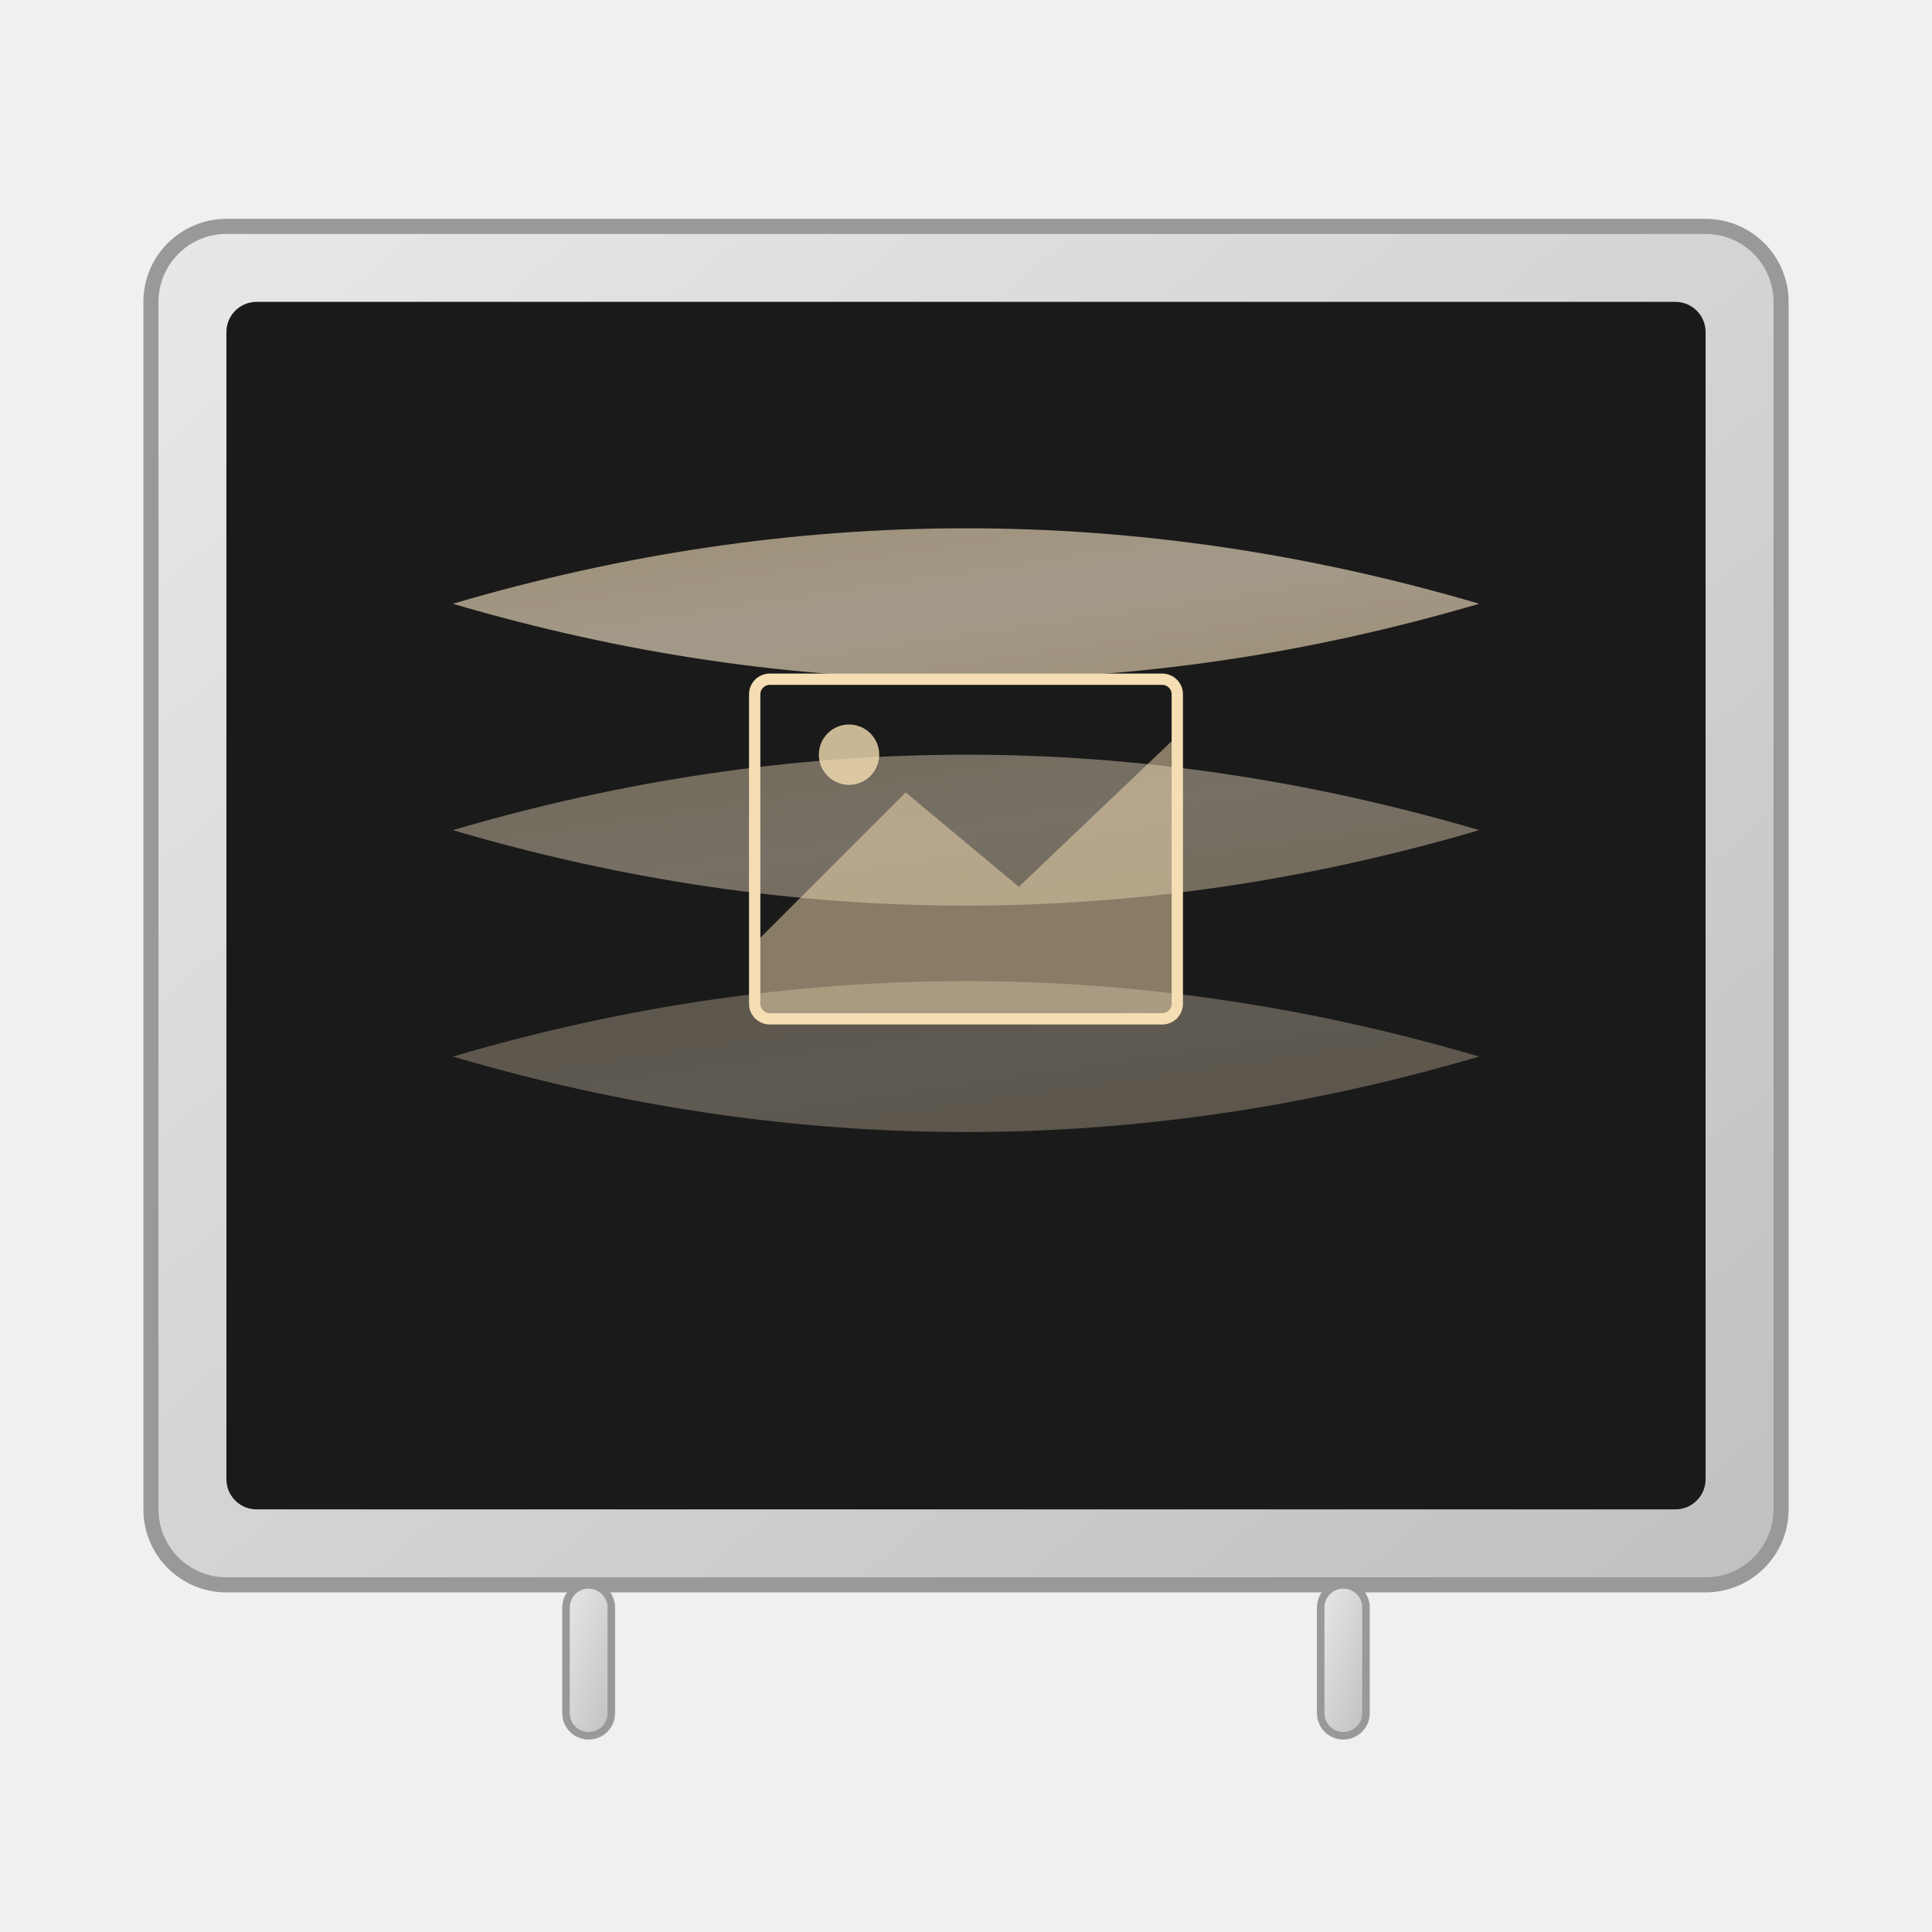
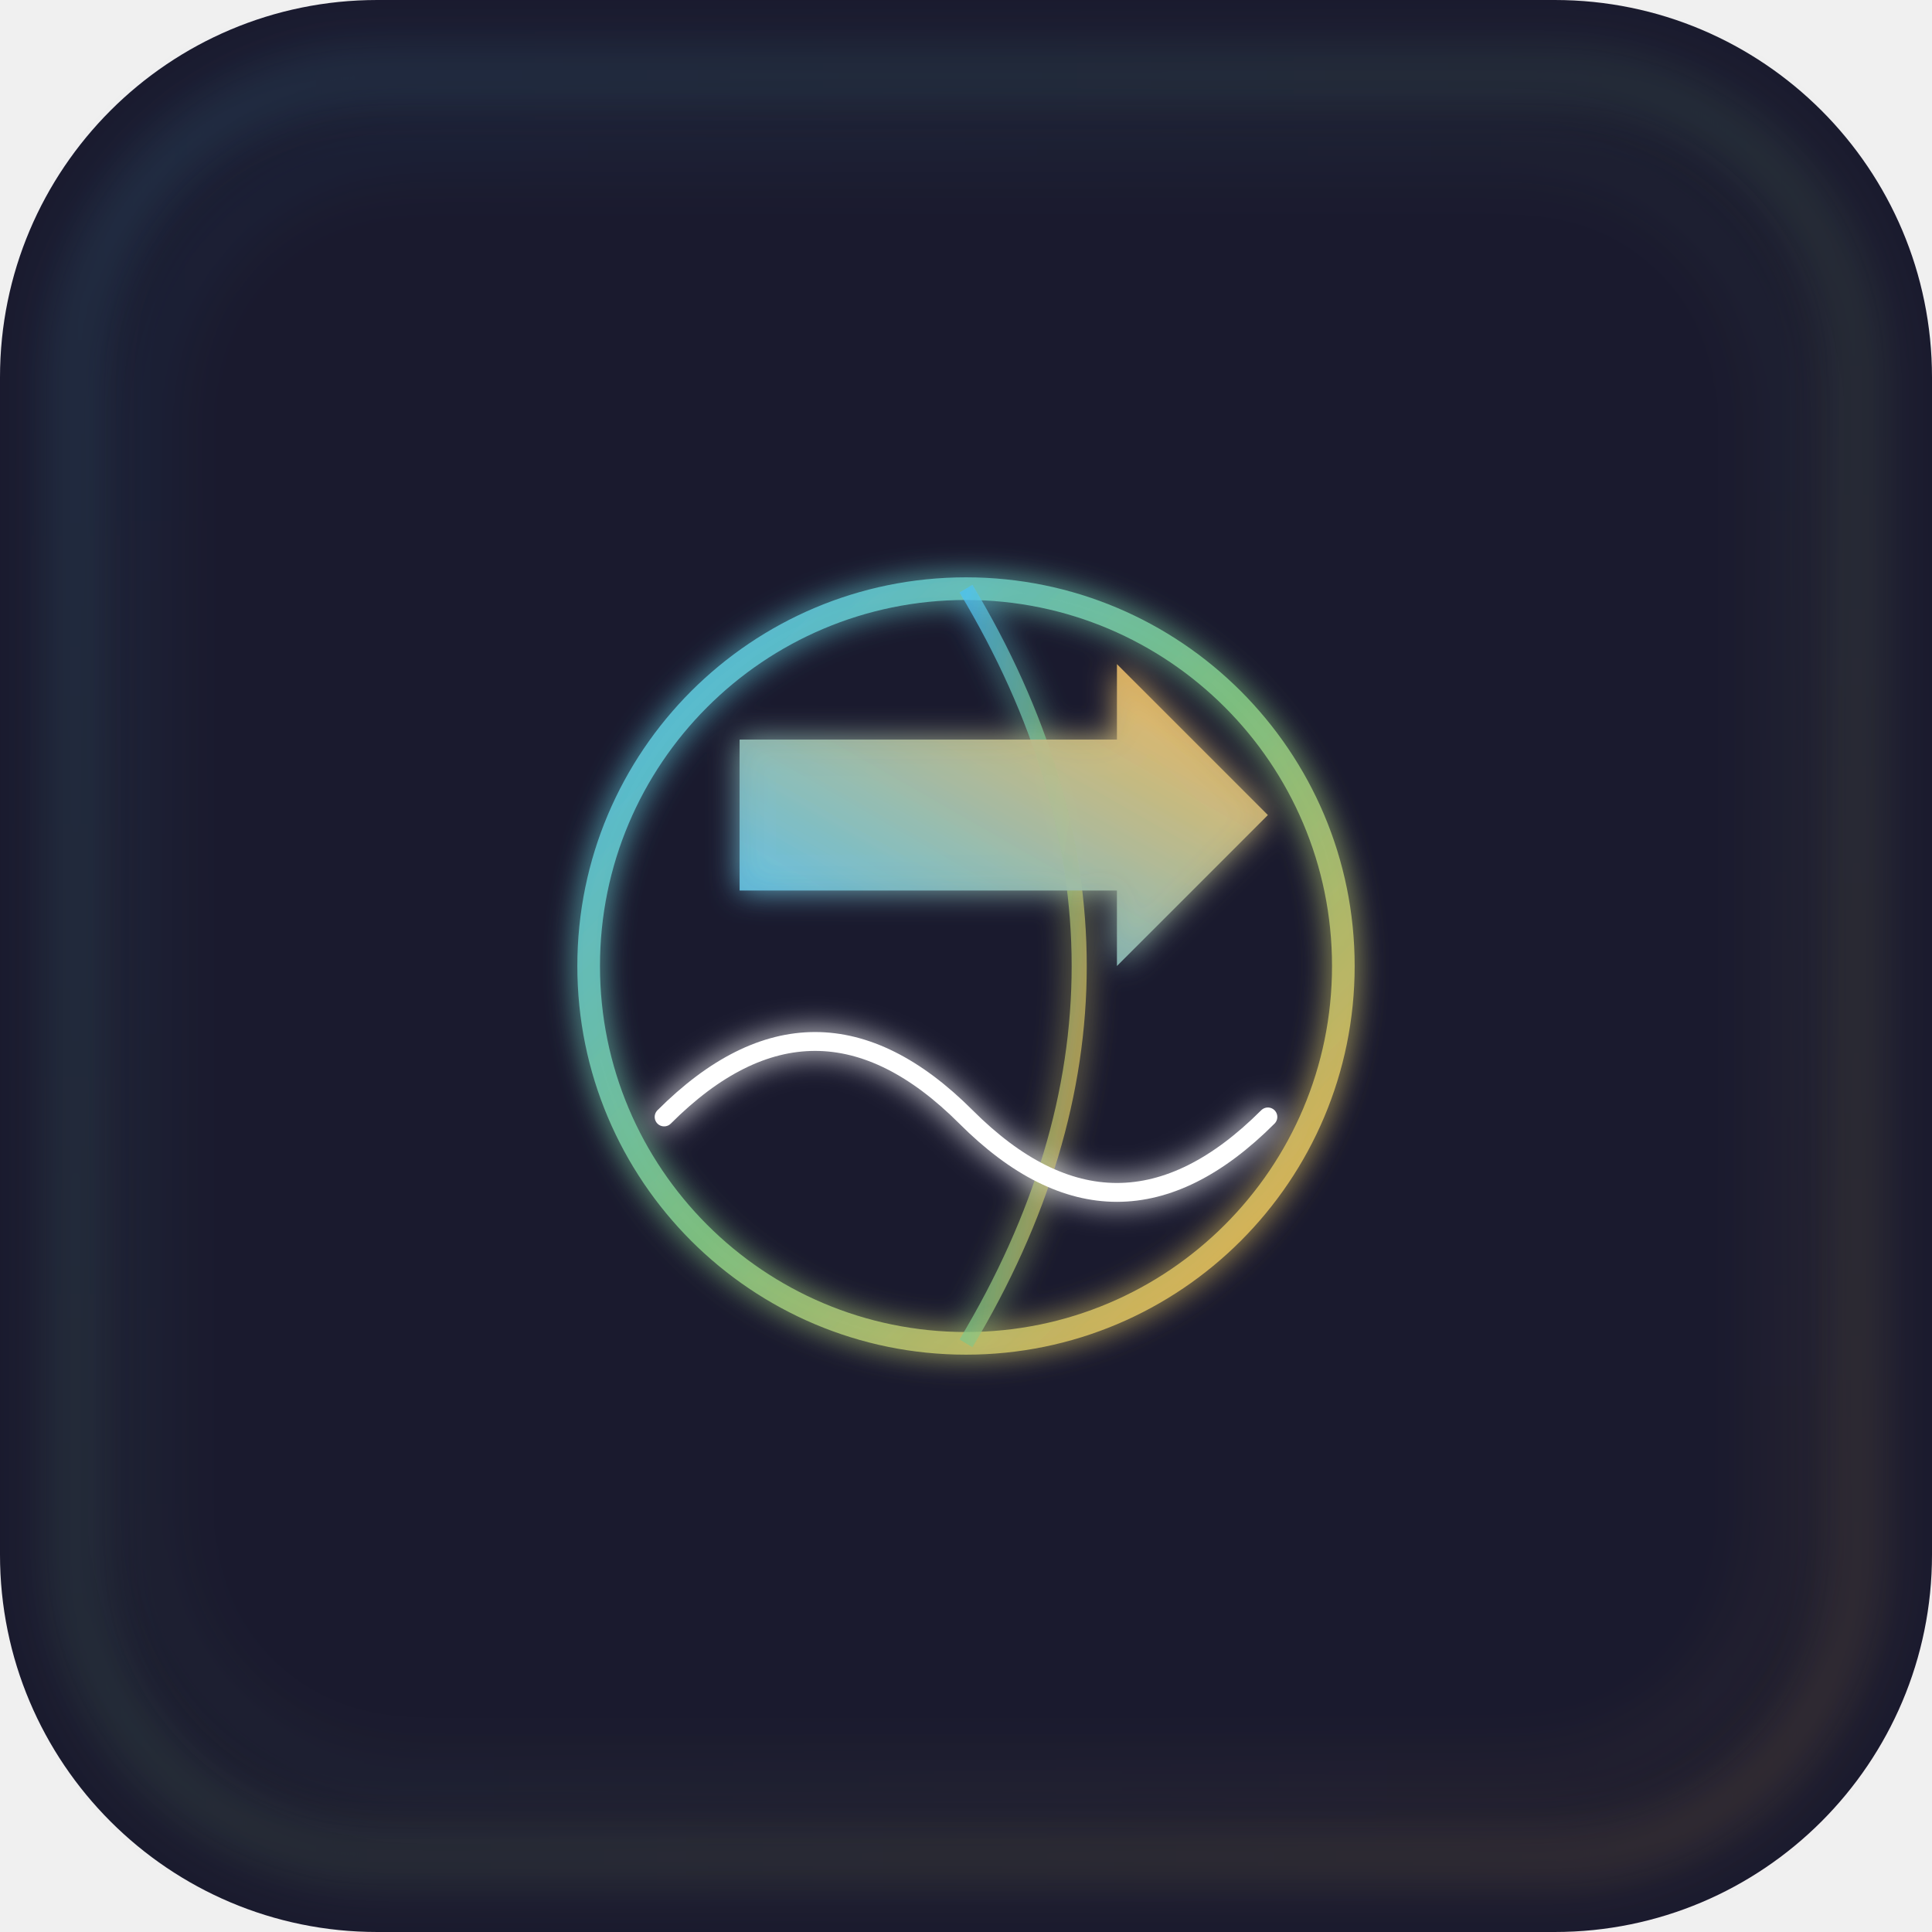
<svg xmlns="http://www.w3.org/2000/svg" viewBox="0 0 512 512">
  <defs>
-     <linearGradient id="frame" x1="0%" y1="0%" x2="100%" y2="100%">
-       <stop offset="0%" style="stop-color:#e8e8e8" />
-       <stop offset="100%" style="stop-color:#c0c0c0" />
+     <linearGradient id="glow" x1="0%" y1="0%" x2="100%" y2="100%">
+       <stop offset="0%" style="stop-color:#4fc3f7" />
+       <stop offset="50%" style="stop-color:#81c784" />
+       <stop offset="100%" style="stop-color:#ffb74d" />
    </linearGradient>
-     <linearGradient id="light" x1="0%" y1="0%" x2="100%" y2="100%">
-       <stop offset="0%" style="stop-color:#f5deb3" />
-       <stop offset="50%" style="stop-color:#ffefd5" />
-       <stop offset="100%" style="stop-color:#f5deb3" />
+     <linearGradient id="arrow" x1="0%" y1="100%" x2="100%" y2="0%">
+       <stop offset="0%" style="stop-color:#4fc3f7" />
+       <stop offset="100%" style="stop-color:#ffb74d" />
    </linearGradient>
+     <filter id="blur">
+       <feGaussianBlur stdDeviation="8" />
+     </filter>
+     <filter id="glow-filter">
+       <feGaussianBlur stdDeviation="4" result="coloredBlur" />
+       <feMerge>
+         <feMergeNode in="coloredBlur" />
+         <feMergeNode in="SourceGraphic" />
+       </feMerge>
+     </filter>
  </defs>
-   <rect x="40" y="60" width="432" height="360" rx="20" ry="20" fill="url(#frame)" stroke="#999" stroke-width="4" />
-   <rect x="60" y="80" width="392" height="320" rx="8" ry="8" fill="#1a1a1a" />
-   <path d="M120 160 Q256 120 392 160 Q256 200 120 160" fill="url(#light)" opacity="0.6" />
-   <path d="M120 220 Q256 180 392 220 Q256 260 120 220" fill="url(#light)" opacity="0.4" />
-   <path d="M120 280 Q256 240 392 280 Q256 320 120 280" fill="url(#light)" opacity="0.3" />
-   <rect x="200" y="180" width="112" height="90" rx="4" ry="4" fill="none" stroke="#f5deb3" stroke-width="3" />
-   <circle cx="225" cy="200" r="8" fill="#f5deb3" opacity="0.8" />
-   <path d="M200 250 L240 210 L270 235 L312 195 L312 270 L200 270 Z" fill="#f5deb3" opacity="0.5" />
-   <rect x="150" y="420" width="12" height="40" rx="6" ry="6" fill="url(#frame)" stroke="#999" stroke-width="2" />
-   <rect x="350" y="420" width="12" height="40" rx="6" ry="6" fill="url(#frame)" stroke="#999" stroke-width="2" />
+   <rect x="0" y="0" width="512" height="512" rx="100" ry="100" fill="#1a1a2e" />
+   <rect x="20" y="20" width="472" height="472" rx="80" ry="80" fill="none" stroke="url(#glow)" stroke-width="3" filter="url(#blur)" opacity="0.6" />
+   <rect x="40" y="40" width="432" height="432" rx="70" ry="70" fill="none" stroke="url(#glow)" stroke-width="2" filter="url(#blur)" opacity="0.3" />
+   <g filter="url(#glow-filter)" transform="translate(256,256)">
+     <circle cx="0" cy="0" r="100" fill="none" stroke="url(#glow)" stroke-width="6" opacity="0.9" />
+     <line x1="-100" y1="0" x2="100" y2="0" stroke="url(#glow)" stroke-width="4" opacity="0.7" />
+     <path d="M0 -100 Q60 0 0 100" fill="none" stroke="url(#glow)" stroke-width="4" opacity="0.7" />
+     <path d="M-80 40 Q-40 0 0 40 Q40 80 80 40" fill="none" stroke="#fff" stroke-width="5" stroke-linecap="round" />
+     <path d="M-60 -60 L40 -60 L40 -80 L80 -40 L40 0 L40 -20 L-60 -20 Z" fill="url(#arrow)" opacity="0.9" />
+   </g>
</svg>
